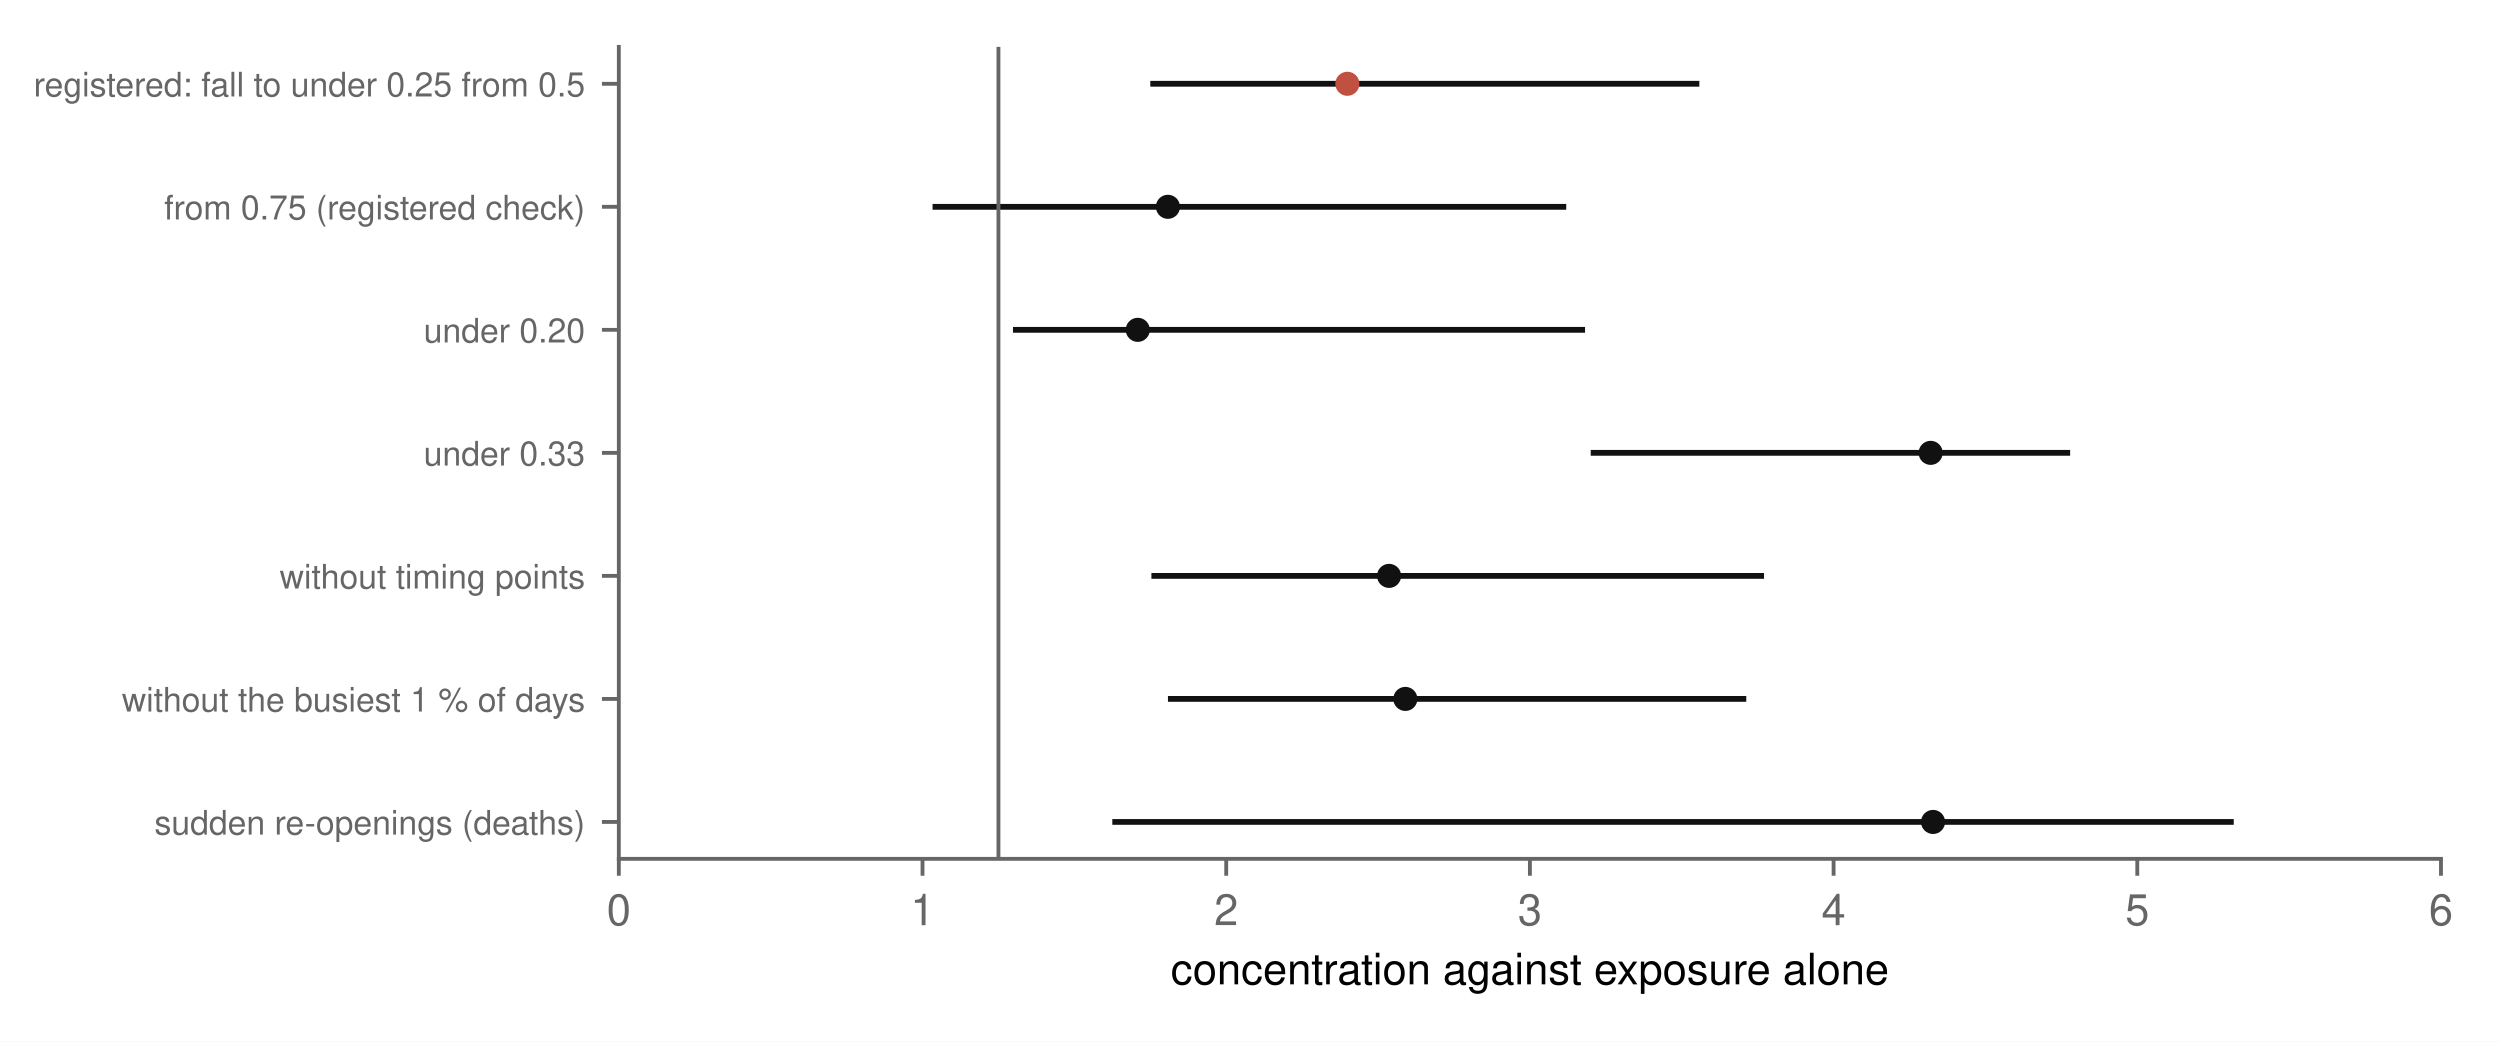
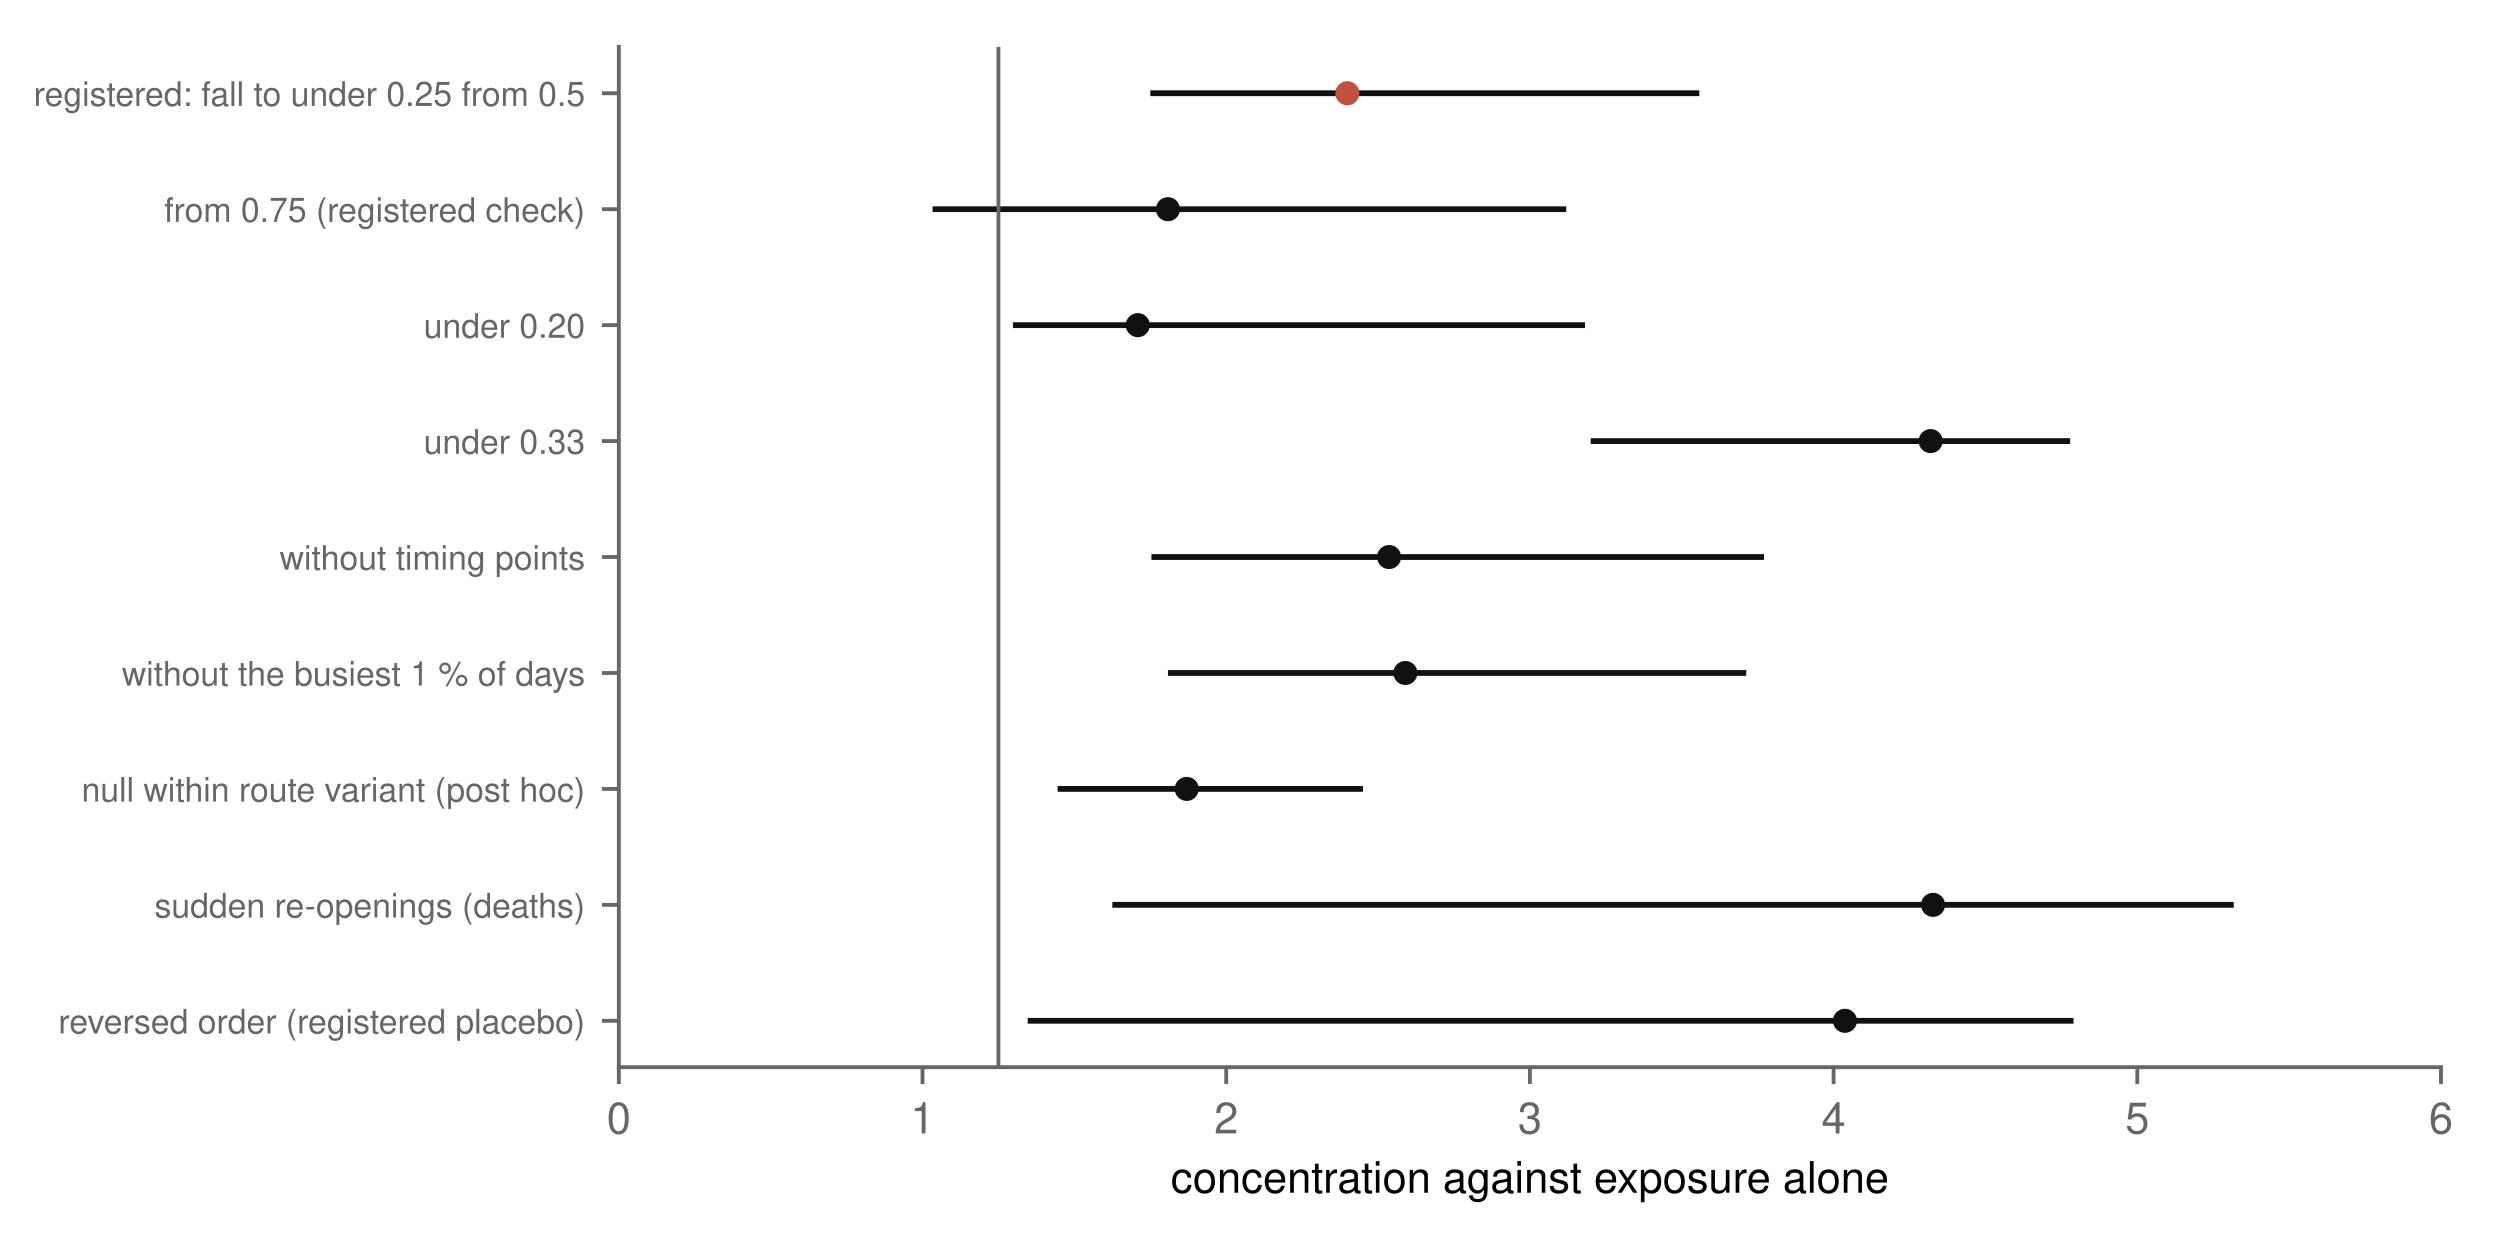
- <svg xmlns="http://www.w3.org/2000/svg" xmlns:xlink="http://www.w3.org/1999/xlink" width="518.4pt" height="216pt" viewBox="0 0 518.4 216" version="1.1">
+ <svg xmlns="http://www.w3.org/2000/svg" xmlns:xlink="http://www.w3.org/1999/xlink" width="518.4pt" height="259.2pt" viewBox="0 0 518.4 259.2" version="1.1">
  <defs>
    <style type="text/css">*{stroke-linejoin: round; stroke-linecap: butt}</style>
  </defs>
  <g id="figure_1">
    <g id="patch_1">
-       <path d="M 0 216  L 518.4 216  L 518.4 0  L 0 0  z " style="fill: #ffffff" />
+       <path d="M 0 259.2  L 518.4 259.2  L 518.4 0  L 0 0  z " style="fill: #ffffff" />
    </g>
    <g id="axes_1">
      <g id="patch_2">
-         <path d="M 128.32 178.091  L 506.16 178.091  L 506.16 9.72  L 128.32 9.72  z " style="fill: #ffffff" />
+         <path d="M 128.32 221.291  L 506.16 221.291  L 506.16 9.72  L 128.32 9.72  z " style="fill: #ffffff" />
      </g>
      <g id="matplotlib.axis_1">
        <g id="xtick_1">
          <g id="line2d_1">
            <defs>
-               <path id="m3c0258d1d3" d="M 0 0  L 0 3.5  " style="stroke: #666666; stroke-width: 0.8" />
+               <path id="me83e66db85" d="M 0 0  L 0 3.5  " style="stroke: #666666; stroke-width: 0.8" />
            </defs>
            <g>
-               <use xlink:href="#m3c0258d1d3" x="128.32" y="178.091" style="fill: #666666; stroke: #666666; stroke-width: 0.8" />
+               <use xlink:href="#me83e66db85" x="128.32" y="221.291" style="fill: #666666; stroke: #666666; stroke-width: 0.8" />
            </g>
          </g>
          <g id="text_1">
-             <text style="font-size: 9px; font-family: 'Helvetica'; text-anchor: middle; fill: #666666" x="128.32" y="191.841" transform="rotate(-0 128.32 191.8407)">0</text>
+             <text style="font-size: 9px; font-family: 'Helvetica'; text-anchor: middle; fill: #666666" x="128.32" y="235.041" transform="rotate(-0 128.32 235.0407)">0</text>
          </g>
        </g>
        <g id="xtick_2">
          <g id="line2d_2">
            <g>
-               <use xlink:href="#m3c0258d1d3" x="191.293" y="178.091" style="fill: #666666; stroke: #666666; stroke-width: 0.8" />
+               <use xlink:href="#me83e66db85" x="191.293" y="221.291" style="fill: #666666; stroke: #666666; stroke-width: 0.8" />
            </g>
          </g>
          <g id="text_2">
-             <text style="font-size: 9px; font-family: 'Helvetica'; text-anchor: middle; fill: #666666" x="191.293" y="191.841" transform="rotate(-0 191.2933 191.8407)">1</text>
+             <text style="font-size: 9px; font-family: 'Helvetica'; text-anchor: middle; fill: #666666" x="191.293" y="235.041" transform="rotate(-0 191.2933 235.0407)">1</text>
          </g>
        </g>
        <g id="xtick_3">
          <g id="line2d_3">
            <g>
-               <use xlink:href="#m3c0258d1d3" x="254.267" y="178.091" style="fill: #666666; stroke: #666666; stroke-width: 0.8" />
+               <use xlink:href="#me83e66db85" x="254.267" y="221.291" style="fill: #666666; stroke: #666666; stroke-width: 0.8" />
            </g>
          </g>
          <g id="text_3">
-             <text style="font-size: 9px; font-family: 'Helvetica'; text-anchor: middle; fill: #666666" x="254.267" y="191.841" transform="rotate(-0 254.2667 191.8407)">2</text>
+             <text style="font-size: 9px; font-family: 'Helvetica'; text-anchor: middle; fill: #666666" x="254.267" y="235.041" transform="rotate(-0 254.2667 235.0407)">2</text>
          </g>
        </g>
        <g id="xtick_4">
          <g id="line2d_4">
            <g>
-               <use xlink:href="#m3c0258d1d3" x="317.24" y="178.091" style="fill: #666666; stroke: #666666; stroke-width: 0.8" />
+               <use xlink:href="#me83e66db85" x="317.24" y="221.291" style="fill: #666666; stroke: #666666; stroke-width: 0.8" />
            </g>
          </g>
          <g id="text_4">
-             <text style="font-size: 9px; font-family: 'Helvetica'; text-anchor: middle; fill: #666666" x="317.24" y="191.841" transform="rotate(-0 317.24 191.8407)">3</text>
+             <text style="font-size: 9px; font-family: 'Helvetica'; text-anchor: middle; fill: #666666" x="317.24" y="235.041" transform="rotate(-0 317.24 235.0407)">3</text>
          </g>
        </g>
        <g id="xtick_5">
          <g id="line2d_5">
            <g>
-               <use xlink:href="#m3c0258d1d3" x="380.213" y="178.091" style="fill: #666666; stroke: #666666; stroke-width: 0.8" />
+               <use xlink:href="#me83e66db85" x="380.213" y="221.291" style="fill: #666666; stroke: #666666; stroke-width: 0.8" />
            </g>
          </g>
          <g id="text_5">
-             <text style="font-size: 9px; font-family: 'Helvetica'; text-anchor: middle; fill: #666666" x="380.213" y="191.841" transform="rotate(-0 380.2133 191.8407)">4</text>
+             <text style="font-size: 9px; font-family: 'Helvetica'; text-anchor: middle; fill: #666666" x="380.213" y="235.041" transform="rotate(-0 380.2133 235.0407)">4</text>
          </g>
        </g>
        <g id="xtick_6">
          <g id="line2d_6">
            <g>
-               <use xlink:href="#m3c0258d1d3" x="443.187" y="178.091" style="fill: #666666; stroke: #666666; stroke-width: 0.8" />
+               <use xlink:href="#me83e66db85" x="443.187" y="221.291" style="fill: #666666; stroke: #666666; stroke-width: 0.8" />
            </g>
          </g>
          <g id="text_6">
-             <text style="font-size: 9px; font-family: 'Helvetica'; text-anchor: middle; fill: #666666" x="443.187" y="191.841" transform="rotate(-0 443.1867 191.8407)">5</text>
+             <text style="font-size: 9px; font-family: 'Helvetica'; text-anchor: middle; fill: #666666" x="443.187" y="235.041" transform="rotate(-0 443.1867 235.0407)">5</text>
          </g>
        </g>
        <g id="xtick_7">
          <g id="line2d_7">
            <g>
-               <use xlink:href="#m3c0258d1d3" x="506.16" y="178.091" style="fill: #666666; stroke: #666666; stroke-width: 0.8" />
+               <use xlink:href="#me83e66db85" x="506.16" y="221.291" style="fill: #666666; stroke: #666666; stroke-width: 0.8" />
            </g>
          </g>
          <g id="text_7">
-             <text style="font-size: 9px; font-family: 'Helvetica'; text-anchor: middle; fill: #666666" x="506.16" y="191.841" transform="rotate(-0 506.16 191.8407)">6</text>
+             <text style="font-size: 9px; font-family: 'Helvetica'; text-anchor: middle; fill: #666666" x="506.16" y="235.041" transform="rotate(-0 506.16 235.0407)">6</text>
          </g>
        </g>
        <g id="text_8">
-           <text style="font-size: 9px; font-family: 'Helvetica'; text-anchor: middle" x="317.24" y="204.12" transform="rotate(-0 317.24 204.12)">concentration against exposure alone</text>
+           <text style="font-size: 9px; font-family: 'Helvetica'; text-anchor: middle" x="317.24" y="247.32" transform="rotate(-0 317.24 247.32)">concentration against exposure alone</text>
        </g>
      </g>
      <g id="matplotlib.axis_2">
        <g id="ytick_1">
          <g id="line2d_8">
            <defs>
-               <path id="m590afe153b" d="M 0 0  L -3.5 0  " style="stroke: #666666; stroke-width: 0.8" />
+               <path id="m6f13d1fc56" d="M 0 0  L -3.5 0  " style="stroke: #666666; stroke-width: 0.8" />
            </defs>
            <g>
-               <use xlink:href="#m590afe153b" x="128.32" y="170.437" style="fill: #666666; stroke: #666666; stroke-width: 0.8" />
+               <use xlink:href="#m6f13d1fc56" x="128.32" y="211.674" style="fill: #666666; stroke: #666666; stroke-width: 0.8" />
            </g>
          </g>
          <g id="text_9">
-             <text style="font-size: 7px; font-family: 'Helvetica'; text-anchor: end; fill: #666666" x="121.32" y="173.062" transform="rotate(-0 121.32 173.0625)">sudden re-openings (deaths)</text>
+             <text style="font-size: 7px; font-family: 'Helvetica'; text-anchor: end; fill: #666666" x="121.32" y="214.299" transform="rotate(-0 121.32 214.2989)">reversed order (registered placebo)</text>
          </g>
        </g>
        <g id="ytick_2">
          <g id="line2d_9">
            <g>
-               <use xlink:href="#m590afe153b" x="128.32" y="144.927" style="fill: #666666; stroke: #666666; stroke-width: 0.8" />
+               <use xlink:href="#m6f13d1fc56" x="128.32" y="187.632" style="fill: #666666; stroke: #666666; stroke-width: 0.8" />
            </g>
          </g>
          <g id="text_10">
-             <text style="font-size: 7px; font-family: 'Helvetica'; text-anchor: end; fill: #666666" x="121.32" y="147.552" transform="rotate(-0 121.32 147.5518)">without the busiest 1 % of days</text>
+             <text style="font-size: 7px; font-family: 'Helvetica'; text-anchor: end; fill: #666666" x="121.32" y="190.257" transform="rotate(-0 121.32 190.2567)">sudden re-openings (deaths)</text>
          </g>
        </g>
        <g id="ytick_3">
          <g id="line2d_10">
            <g>
-               <use xlink:href="#m590afe153b" x="128.32" y="119.416" style="fill: #666666; stroke: #666666; stroke-width: 0.8" />
+               <use xlink:href="#m6f13d1fc56" x="128.32" y="163.59" style="fill: #666666; stroke: #666666; stroke-width: 0.8" />
            </g>
          </g>
          <g id="text_11">
-             <text style="font-size: 7px; font-family: 'Helvetica'; text-anchor: end; fill: #666666" x="121.32" y="122.041" transform="rotate(-0 121.32 122.0411)">without timing points</text>
+             <text style="font-size: 7px; font-family: 'Helvetica'; text-anchor: end; fill: #666666" x="121.32" y="166.215" transform="rotate(-0 121.32 166.2146)">null within route variant (post hoc)</text>
          </g>
        </g>
        <g id="ytick_4">
          <g id="line2d_11">
            <g>
-               <use xlink:href="#m590afe153b" x="128.32" y="93.905" style="fill: #666666; stroke: #666666; stroke-width: 0.8" />
+               <use xlink:href="#m6f13d1fc56" x="128.32" y="139.547" style="fill: #666666; stroke: #666666; stroke-width: 0.8" />
            </g>
          </g>
          <g id="text_12">
-             <text style="font-size: 7px; font-family: 'Helvetica'; text-anchor: end; fill: #666666" x="121.32" y="96.53" transform="rotate(-0 121.32 96.53035)">under 0.33</text>
+             <text style="font-size: 7px; font-family: 'Helvetica'; text-anchor: end; fill: #666666" x="121.32" y="142.172" transform="rotate(-0 121.32 142.1725)">without the busiest 1 % of days</text>
          </g>
        </g>
        <g id="ytick_5">
          <g id="line2d_12">
            <g>
-               <use xlink:href="#m590afe153b" x="128.32" y="68.395" style="fill: #666666; stroke: #666666; stroke-width: 0.8" />
+               <use xlink:href="#m6f13d1fc56" x="128.32" y="115.505" style="fill: #666666; stroke: #666666; stroke-width: 0.8" />
            </g>
          </g>
          <g id="text_13">
-             <text style="font-size: 7px; font-family: 'Helvetica'; text-anchor: end; fill: #666666" x="121.32" y="71.02" transform="rotate(-0 121.32 71.01964)">under 0.20</text>
+             <text style="font-size: 7px; font-family: 'Helvetica'; text-anchor: end; fill: #666666" x="121.32" y="118.13" transform="rotate(-0 121.32 118.1304)">without timing points</text>
          </g>
        </g>
        <g id="ytick_6">
          <g id="line2d_13">
            <g>
-               <use xlink:href="#m590afe153b" x="128.32" y="42.884" style="fill: #666666; stroke: #666666; stroke-width: 0.8" />
+               <use xlink:href="#m6f13d1fc56" x="128.32" y="91.463" style="fill: #666666; stroke: #666666; stroke-width: 0.8" />
            </g>
          </g>
          <g id="text_14">
-             <text style="font-size: 7px; font-family: 'Helvetica'; text-anchor: end; fill: #666666" x="121.32" y="45.509" transform="rotate(-0 121.32 45.50893)">from 0.75 (registered check)</text>
+             <text style="font-size: 7px; font-family: 'Helvetica'; text-anchor: end; fill: #666666" x="121.32" y="94.088" transform="rotate(-0 121.32 94.08823)">under 0.33</text>
          </g>
        </g>
        <g id="ytick_7">
          <g id="line2d_14">
            <g>
-               <use xlink:href="#m590afe153b" x="128.32" y="17.373" style="fill: #666666; stroke: #666666; stroke-width: 0.8" />
+               <use xlink:href="#m6f13d1fc56" x="128.32" y="67.421" style="fill: #666666; stroke: #666666; stroke-width: 0.8" />
            </g>
          </g>
          <g id="text_15">
-             <text style="font-size: 7px; font-family: 'Helvetica'; text-anchor: end; fill: #666666" x="121.32" y="19.998" transform="rotate(-0 121.32 19.99821)">registered: fall to under 0.25 from 0.5</text>
-           </g>
-         </g>
-       </g>
-       <g id="line2d_15">
-         <path d="M 231.25 170.437  L 462.589 170.437  " clip-path="url(#pd69c8f1730)" style="fill: none; stroke: #111111; stroke-width: 1.2; stroke-linecap: square" />
-       </g>
-       <g id="line2d_16">
+             <text style="font-size: 7px; font-family: 'Helvetica'; text-anchor: end; fill: #666666" x="121.32" y="70.046" transform="rotate(-0 121.32 70.0461)">under 0.20</text>
+           </g>
+         </g>
+         <g id="ytick_8">
+           <g id="line2d_15">
+             <g>
+               <use xlink:href="#m6f13d1fc56" x="128.32" y="43.379" style="fill: #666666; stroke: #666666; stroke-width: 0.8" />
+             </g>
+           </g>
+           <g id="text_16">
+             <text style="font-size: 7px; font-family: 'Helvetica'; text-anchor: end; fill: #666666" x="121.32" y="46.004" transform="rotate(-0 121.32 46.00397)">from 0.75 (registered check)</text>
+           </g>
+         </g>
+         <g id="ytick_9">
+           <g id="line2d_16">
+             <g>
+               <use xlink:href="#m6f13d1fc56" x="128.32" y="19.337" style="fill: #666666; stroke: #666666; stroke-width: 0.8" />
+             </g>
+           </g>
+           <g id="text_17">
+             <text style="font-size: 7px; font-family: 'Helvetica'; text-anchor: end; fill: #666666" x="121.32" y="21.962" transform="rotate(-0 121.32 21.96185)">registered: fall to under 0.25 from 0.5</text>
+           </g>
+         </g>
+       </g>
+       <g id="line2d_17">
+         <path d="M 213.699 211.674  L 429.37 211.674  " clip-path="url(#pf081089d69)" style="fill: none; stroke: #111111; stroke-width: 1.2; stroke-linecap: square" />
+       </g>
+       <g id="line2d_18">
        <defs>
-           <path id="mc12c900d78" d="M 0 2  C 0.53 2 1.039 1.789 1.414 1.414  C 1.789 1.039 2 0.53 2 0  C 2 -0.53 1.789 -1.039 1.414 -1.414  C 1.039 -1.789 0.53 -2 0 -2  C -0.53 -2 -1.039 -1.789 -1.414 -1.414  C -1.789 -1.039 -2 -0.53 -2 0  C -2 0.53 -1.789 1.039 -1.414 1.414  C -1.039 1.789 -0.53 2 0 2  z " style="stroke: #111111" />
+           <path id="mfa3ca62249" d="M 0 2  C 0.53 2 1.039 1.789 1.414 1.414  C 1.789 1.039 2 0.53 2 0  C 2 -0.53 1.789 -1.039 1.414 -1.414  C 1.039 -1.789 0.53 -2 0 -2  C -0.53 -2 -1.039 -1.789 -1.414 -1.414  C -1.789 -1.039 -2 -0.53 -2 0  C -2 0.53 -1.789 1.039 -1.414 1.414  C -1.039 1.789 -0.53 2 0 2  z " style="stroke: #111111" />
        </defs>
-         <g clip-path="url(#pd69c8f1730)">
-           <use xlink:href="#mc12c900d78" x="400.837" y="170.437" style="fill: #111111; stroke: #111111" />
-         </g>
-       </g>
-       <g id="line2d_17">
-         <path d="M 242.787 144.927  L 361.504 144.927  " clip-path="url(#pd69c8f1730)" style="fill: none; stroke: #111111; stroke-width: 1.2; stroke-linecap: square" />
-       </g>
-       <g id="line2d_18">
-         <g clip-path="url(#pd69c8f1730)">
-           <use xlink:href="#mc12c900d78" x="291.415" y="144.927" style="fill: #111111; stroke: #111111" />
+         <g clip-path="url(#pf081089d69)">
+           <use xlink:href="#mfa3ca62249" x="382.569" y="211.674" style="fill: #111111; stroke: #111111" />
        </g>
      </g>
      <g id="line2d_19">
-         <path d="M 239.355 119.416  L 365.188 119.416  " clip-path="url(#pd69c8f1730)" style="fill: none; stroke: #111111; stroke-width: 1.2; stroke-linecap: square" />
+         <path d="M 231.25 187.632  L 462.589 187.632  " clip-path="url(#pf081089d69)" style="fill: none; stroke: #111111; stroke-width: 1.2; stroke-linecap: square" />
      </g>
      <g id="line2d_20">
-         <g clip-path="url(#pd69c8f1730)">
-           <use xlink:href="#mc12c900d78" x="288.039" y="119.416" style="fill: #111111; stroke: #111111" />
+         <g clip-path="url(#pf081089d69)">
+           <use xlink:href="#mfa3ca62249" x="400.837" y="187.632" style="fill: #111111; stroke: #111111" />
        </g>
      </g>
      <g id="line2d_21">
-         <path d="M 330.452 93.905  L 428.665 93.905  " clip-path="url(#pd69c8f1730)" style="fill: none; stroke: #111111; stroke-width: 1.2; stroke-linecap: square" />
+         <path d="M 219.908 163.59  L 282.025 163.59  " clip-path="url(#pf081089d69)" style="fill: none; stroke: #111111; stroke-width: 1.2; stroke-linecap: square" />
      </g>
      <g id="line2d_22">
-         <g clip-path="url(#pd69c8f1730)">
-           <use xlink:href="#mc12c900d78" x="400.34" y="93.905" style="fill: #111111; stroke: #111111" />
+         <g clip-path="url(#pf081089d69)">
+           <use xlink:href="#mfa3ca62249" x="246.08" y="163.59" style="fill: #111111; stroke: #111111" />
        </g>
      </g>
      <g id="line2d_23">
-         <path d="M 210.651 68.395  L 328.071 68.395  " clip-path="url(#pd69c8f1730)" style="fill: none; stroke: #111111; stroke-width: 1.2; stroke-linecap: square" />
+         <path d="M 242.787 139.547  L 361.504 139.547  " clip-path="url(#pf081089d69)" style="fill: none; stroke: #111111; stroke-width: 1.2; stroke-linecap: square" />
      </g>
      <g id="line2d_24">
-         <g clip-path="url(#pd69c8f1730)">
-           <use xlink:href="#mc12c900d78" x="235.929" y="68.395" style="fill: #111111; stroke: #111111" />
+         <g clip-path="url(#pf081089d69)">
+           <use xlink:href="#mfa3ca62249" x="291.415" y="139.547" style="fill: #111111; stroke: #111111" />
        </g>
      </g>
      <g id="line2d_25">
-         <path d="M 193.976 42.884  L 324.173 42.884  " clip-path="url(#pd69c8f1730)" style="fill: none; stroke: #111111; stroke-width: 1.2; stroke-linecap: square" />
+         <path d="M 239.355 115.505  L 365.188 115.505  " clip-path="url(#pf081089d69)" style="fill: none; stroke: #111111; stroke-width: 1.2; stroke-linecap: square" />
      </g>
      <g id="line2d_26">
-         <g clip-path="url(#pd69c8f1730)">
-           <use xlink:href="#mc12c900d78" x="242.182" y="42.884" style="fill: #111111; stroke: #111111" />
+         <g clip-path="url(#pf081089d69)">
+           <use xlink:href="#mfa3ca62249" x="288.039" y="115.505" style="fill: #111111; stroke: #111111" />
        </g>
      </g>
      <g id="line2d_27">
-         <path d="M 239.128 17.373  L 351.775 17.373  " clip-path="url(#pd69c8f1730)" style="fill: none; stroke: #111111; stroke-width: 1.2; stroke-linecap: square" />
+         <path d="M 330.452 91.463  L 428.665 91.463  " clip-path="url(#pf081089d69)" style="fill: none; stroke: #111111; stroke-width: 1.2; stroke-linecap: square" />
      </g>
      <g id="line2d_28">
+         <g clip-path="url(#pf081089d69)">
+           <use xlink:href="#mfa3ca62249" x="400.34" y="91.463" style="fill: #111111; stroke: #111111" />
+         </g>
+       </g>
+       <g id="line2d_29">
+         <path d="M 210.651 67.421  L 328.071 67.421  " clip-path="url(#pf081089d69)" style="fill: none; stroke: #111111; stroke-width: 1.2; stroke-linecap: square" />
+       </g>
+       <g id="line2d_30">
+         <g clip-path="url(#pf081089d69)">
+           <use xlink:href="#mfa3ca62249" x="235.929" y="67.421" style="fill: #111111; stroke: #111111" />
+         </g>
+       </g>
+       <g id="line2d_31">
+         <path d="M 193.976 43.379  L 324.173 43.379  " clip-path="url(#pf081089d69)" style="fill: none; stroke: #111111; stroke-width: 1.2; stroke-linecap: square" />
+       </g>
+       <g id="line2d_32">
+         <g clip-path="url(#pf081089d69)">
+           <use xlink:href="#mfa3ca62249" x="242.182" y="43.379" style="fill: #111111; stroke: #111111" />
+         </g>
+       </g>
+       <g id="line2d_33">
+         <path d="M 239.128 19.337  L 351.775 19.337  " clip-path="url(#pf081089d69)" style="fill: none; stroke: #111111; stroke-width: 1.2; stroke-linecap: square" />
+       </g>
+       <g id="line2d_34">
        <defs>
-           <path id="m643eb0af16" d="M 0 2  C 0.53 2 1.039 1.789 1.414 1.414  C 1.789 1.039 2 0.53 2 0  C 2 -0.53 1.789 -1.039 1.414 -1.414  C 1.039 -1.789 0.53 -2 0 -2  C -0.53 -2 -1.039 -1.789 -1.414 -1.414  C -1.789 -1.039 -2 -0.53 -2 0  C -2 0.53 -1.789 1.039 -1.414 1.414  C -1.039 1.789 -0.53 2 0 2  z " style="stroke: #c0503f" />
+           <path id="maf5d1dc6b4" d="M 0 2  C 0.53 2 1.039 1.789 1.414 1.414  C 1.789 1.039 2 0.53 2 0  C 2 -0.53 1.789 -1.039 1.414 -1.414  C 1.039 -1.789 0.53 -2 0 -2  C -0.53 -2 -1.039 -1.789 -1.414 -1.414  C -1.789 -1.039 -2 -0.53 -2 0  C -2 0.53 -1.789 1.039 -1.414 1.414  C -1.039 1.789 -0.53 2 0 2  z " style="stroke: #c0503f" />
        </defs>
-         <g clip-path="url(#pd69c8f1730)">
-           <use xlink:href="#m643eb0af16" x="279.387" y="17.373" style="fill: #c0503f; stroke: #c0503f" />
-         </g>
-       </g>
-       <g id="line2d_29">
-         <path d="M 207.037 178.091  L 207.037 9.72  " clip-path="url(#pd69c8f1730)" style="fill: none; stroke: #666666; stroke-width: 0.8; stroke-linecap: square" />
+         <g clip-path="url(#pf081089d69)">
+           <use xlink:href="#maf5d1dc6b4" x="279.387" y="19.337" style="fill: #c0503f; stroke: #c0503f" />
+         </g>
+       </g>
+       <g id="line2d_35">
+         <path d="M 207.037 221.291  L 207.037 9.72  " clip-path="url(#pf081089d69)" style="fill: none; stroke: #666666; stroke-width: 0.8; stroke-linecap: square" />
      </g>
      <g id="patch_3">
-         <path d="M 128.32 178.091  L 128.32 9.72  " style="fill: none; stroke: #666666; stroke-width: 0.8; stroke-linejoin: miter; stroke-linecap: square" />
+         <path d="M 128.32 221.291  L 128.32 9.72  " style="fill: none; stroke: #666666; stroke-width: 0.8; stroke-linejoin: miter; stroke-linecap: square" />
      </g>
      <g id="patch_4">
-         <path d="M 128.32 178.091  L 506.16 178.091  " style="fill: none; stroke: #666666; stroke-width: 0.8; stroke-linejoin: miter; stroke-linecap: square" />
+         <path d="M 128.32 221.291  L 506.16 221.291  " style="fill: none; stroke: #666666; stroke-width: 0.8; stroke-linejoin: miter; stroke-linecap: square" />
      </g>
    </g>
  </g>
  <defs>
-     <clipPath id="pd69c8f1730">
-       <rect x="128.32" y="9.72" width="377.84" height="168.371" />
+     <clipPath id="pf081089d69">
+       <rect x="128.32" y="9.72" width="377.84" height="211.571" />
    </clipPath>
  </defs>
</svg>
